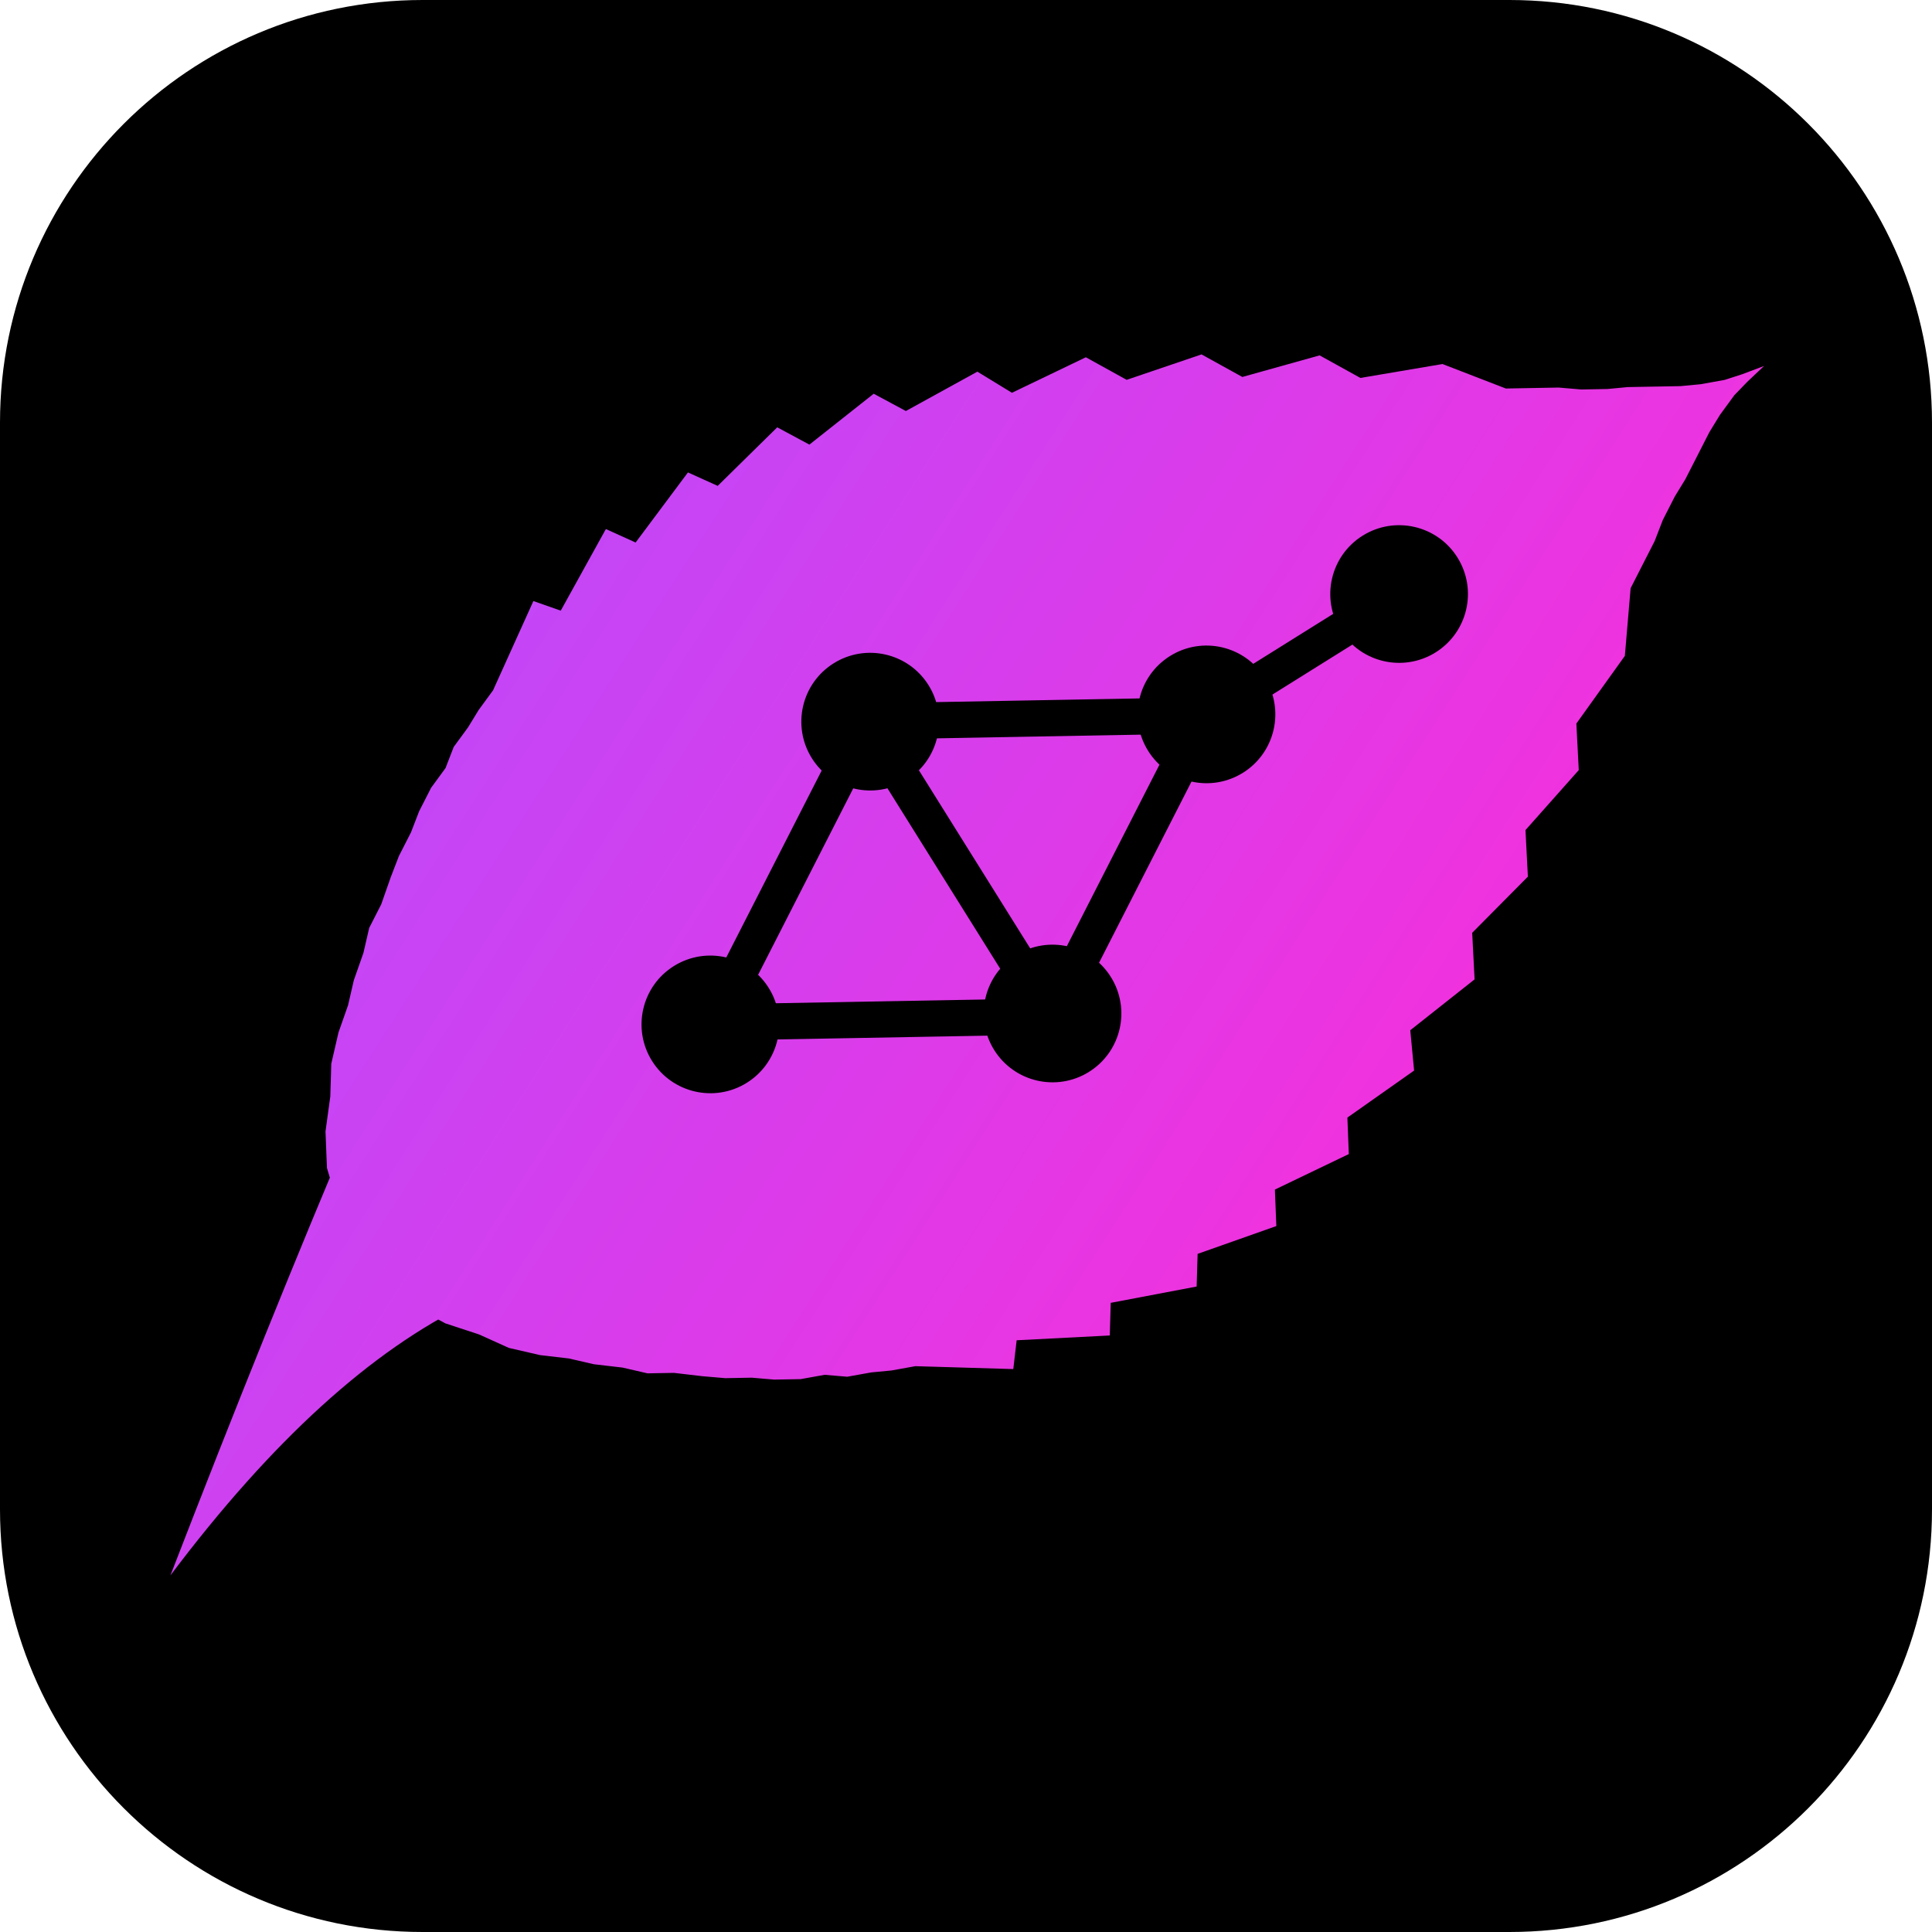
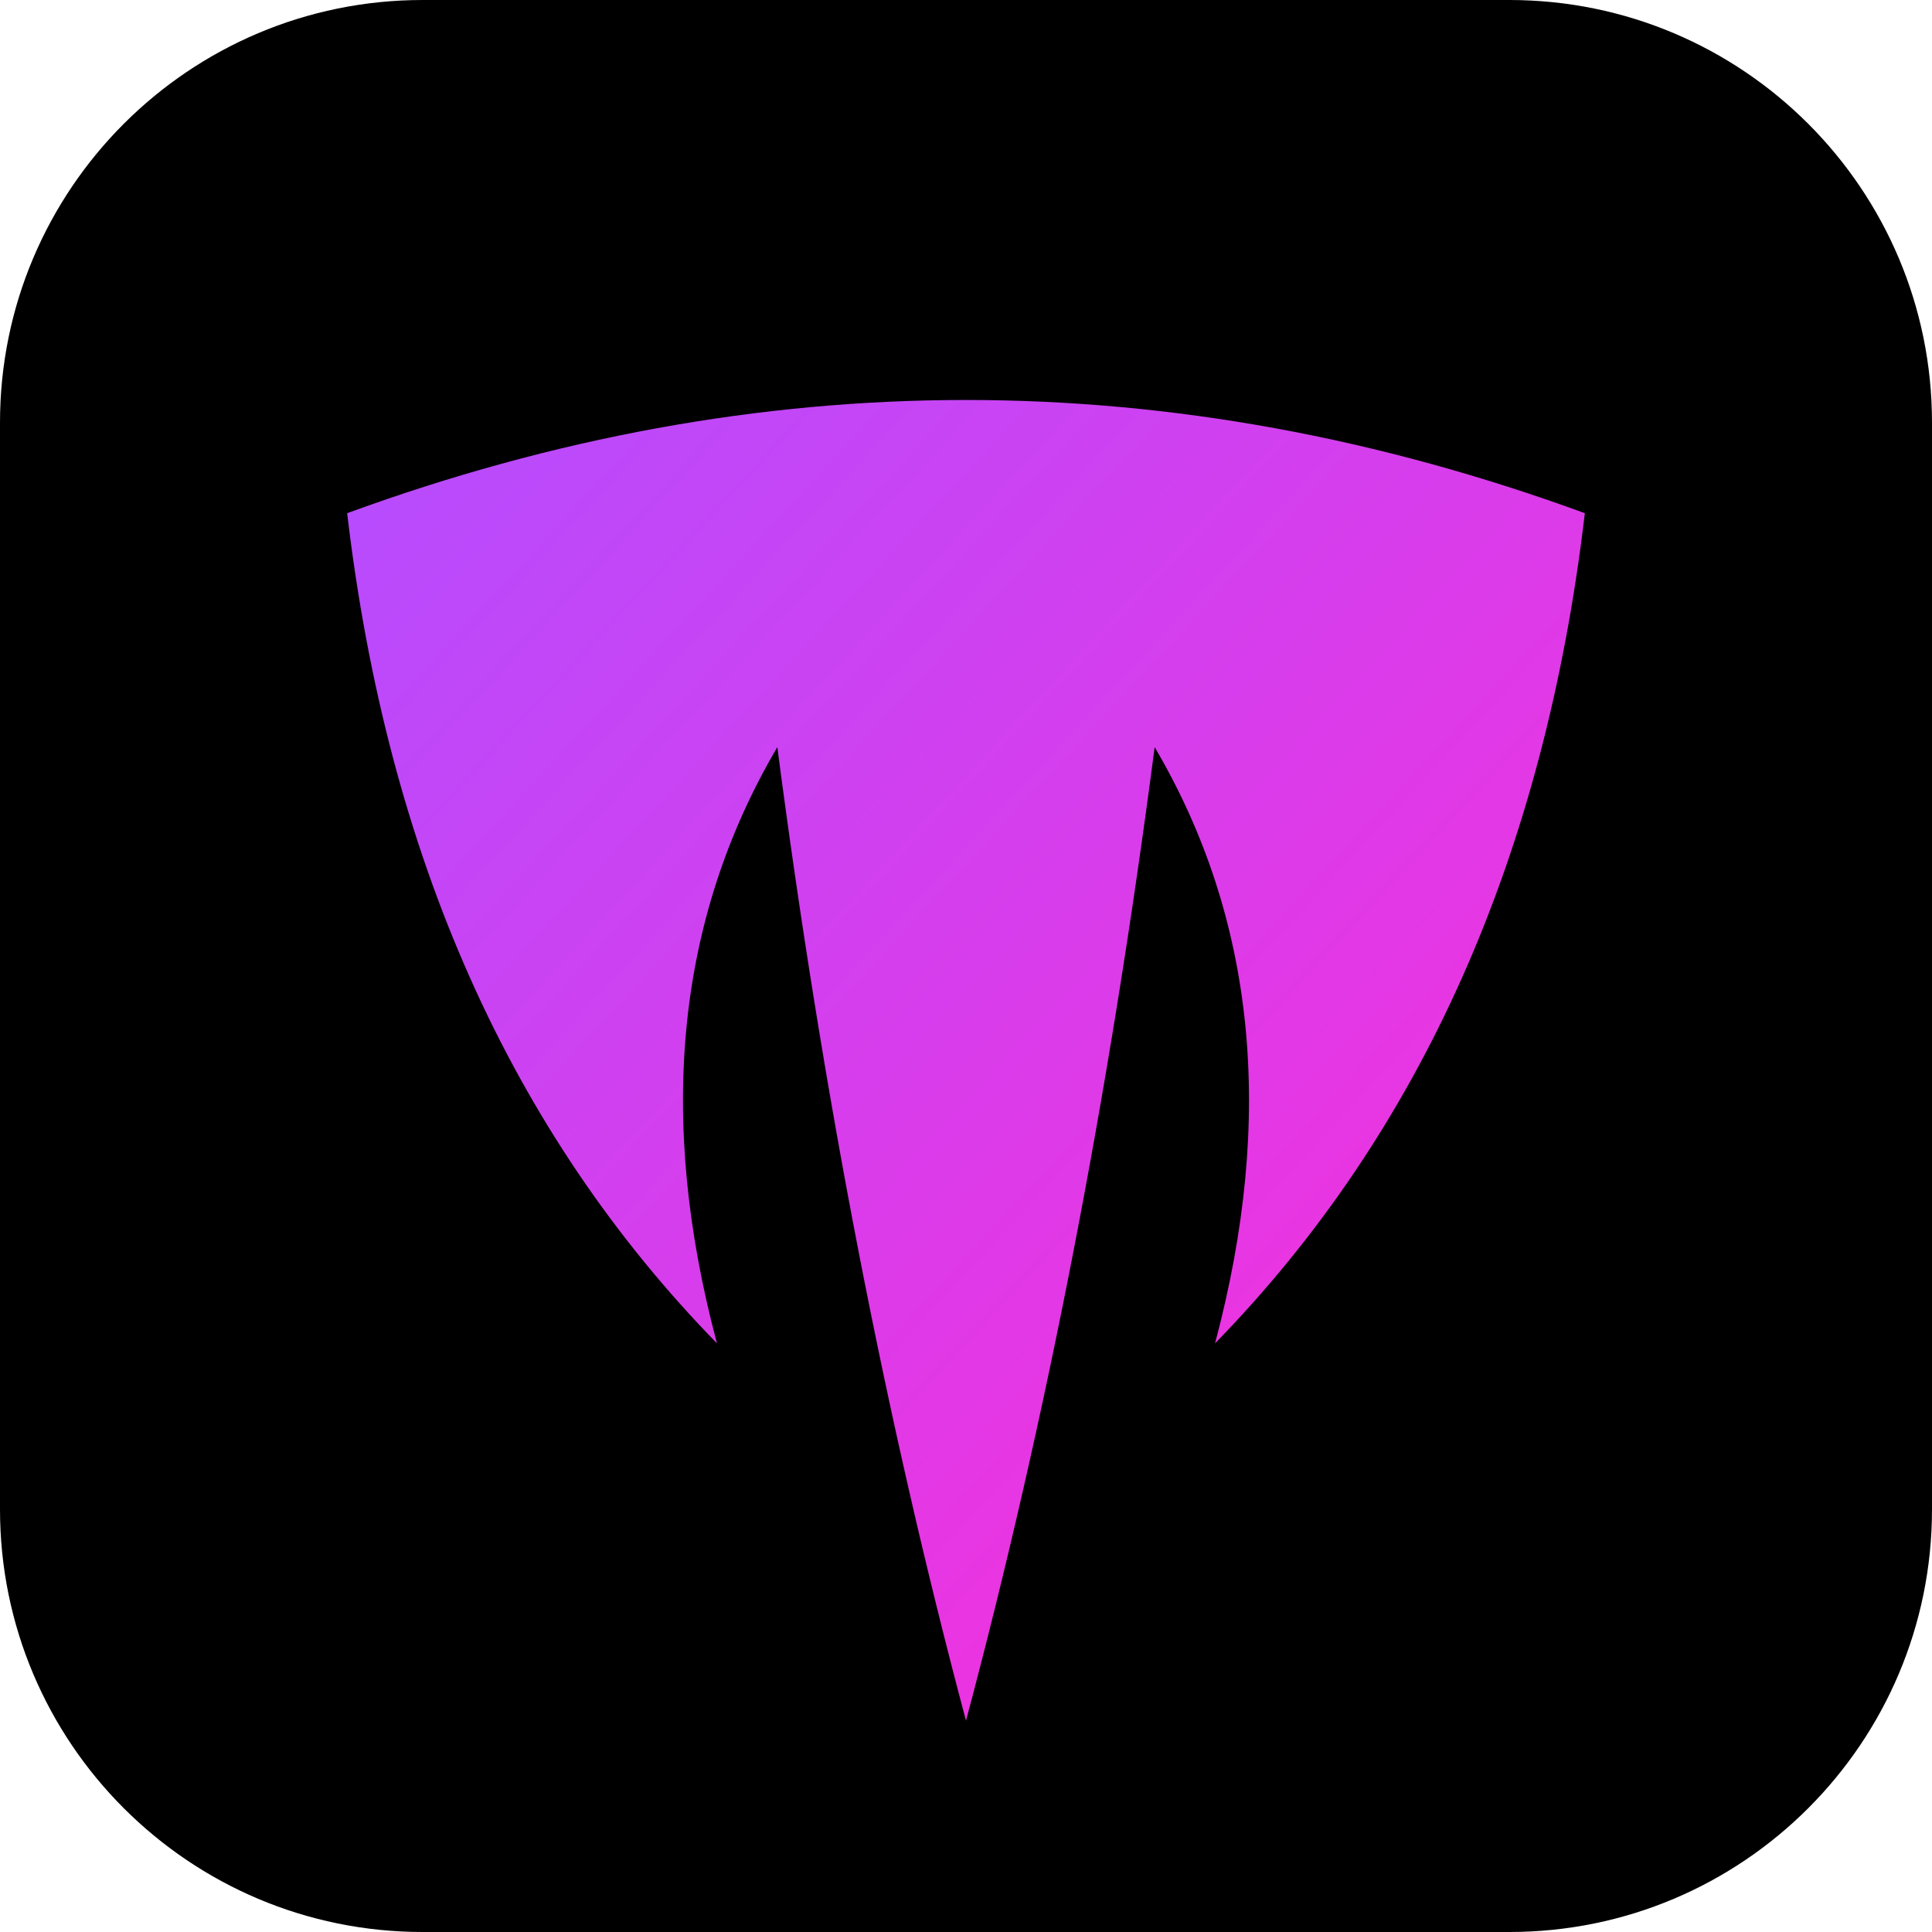
<svg xmlns="http://www.w3.org/2000/svg" viewBox="0 0 512 512">
  <linearGradient id="n" x2="1" y2="1">
    <stop stop-color="#b44dff" />
    <stop offset="1" stop-color="#ff2bd6" />
  </linearGradient>
  <rect width="512" height="512" rx="112" />
-   <g transform="translate(93 331)rotate(-32)scale(1.2)">
-     <path fill="url(#n)" d="M0 -0 5 -18 9 -25 14 -31 18 -37 23 -42 28 -46 32 -50 37 -54 41 -58 46 -61 51 -65 55 -68 60 -71 64 -74 69 -77 74 -79 78 -82 83 -84 87 -86 92 -88 110 -100 114 -95 132 -105 136 -99 154 -106 158 -100 176 -104 180 -97 198 -99 202 -92 220 -91 224 -83 242 -81 247 -72 264 -68 269 -59 286 -54 291 -45 308 -38 317 -26 322 -23 327 -20 331 -17 336 -14 340 -12 345 -9 350 -6 354 -4 359 -2 363 -1 368 -0 368 0 363 1 359 2 354 4 350 6 345 9 340 12 336 14 331 17 327 20 322 23 317 26 308 38 291 45 286 54 269 59 264 68 247 72 242 81 224 83 220 91 202 92 198 99 180 97 176 104 158 100 154 106 136 99 132 105 114 95 110 100 92 88 87 86 83 84 78 82 74 79 69 77 64 74 60 71 55 68 51 65 46 61 41 58 37 54 32 50 28 46 23 42 18 37 14 31 9 25 5 18 0 0z       M16 24Q-20 20-72 40Q-24 4 16-24z" />
-     <g transform="translate(184 0)scale(.8)translate(-208 0)">
-       <path d="M96 0l80-48 80 48-80 48zM176-48v96M256 0h64" fill="none" stroke="#000" stroke-width="10" stroke-linejoin="round" />
-       <g transform="scale(19)">
-         <circle cx="5" r="1" />
-         <circle cx="9.3" cy="-2.5" r="1" />
-         <circle cx="9.3" cy="2.5" r="1" />
-         <circle cx="13.5" r="1" />
-         <circle cx="16.8" r="1" />
-       </g>
-     </g>
-   </g>
+   <path fill="url(#n)" d="M92 136Q256 76 420 136Q404 272 322 356Q346 266 306 198Q288 336 256 456Q224 336 206 198Q166 266 190 356Q108 272 92 136z" />
</svg>
